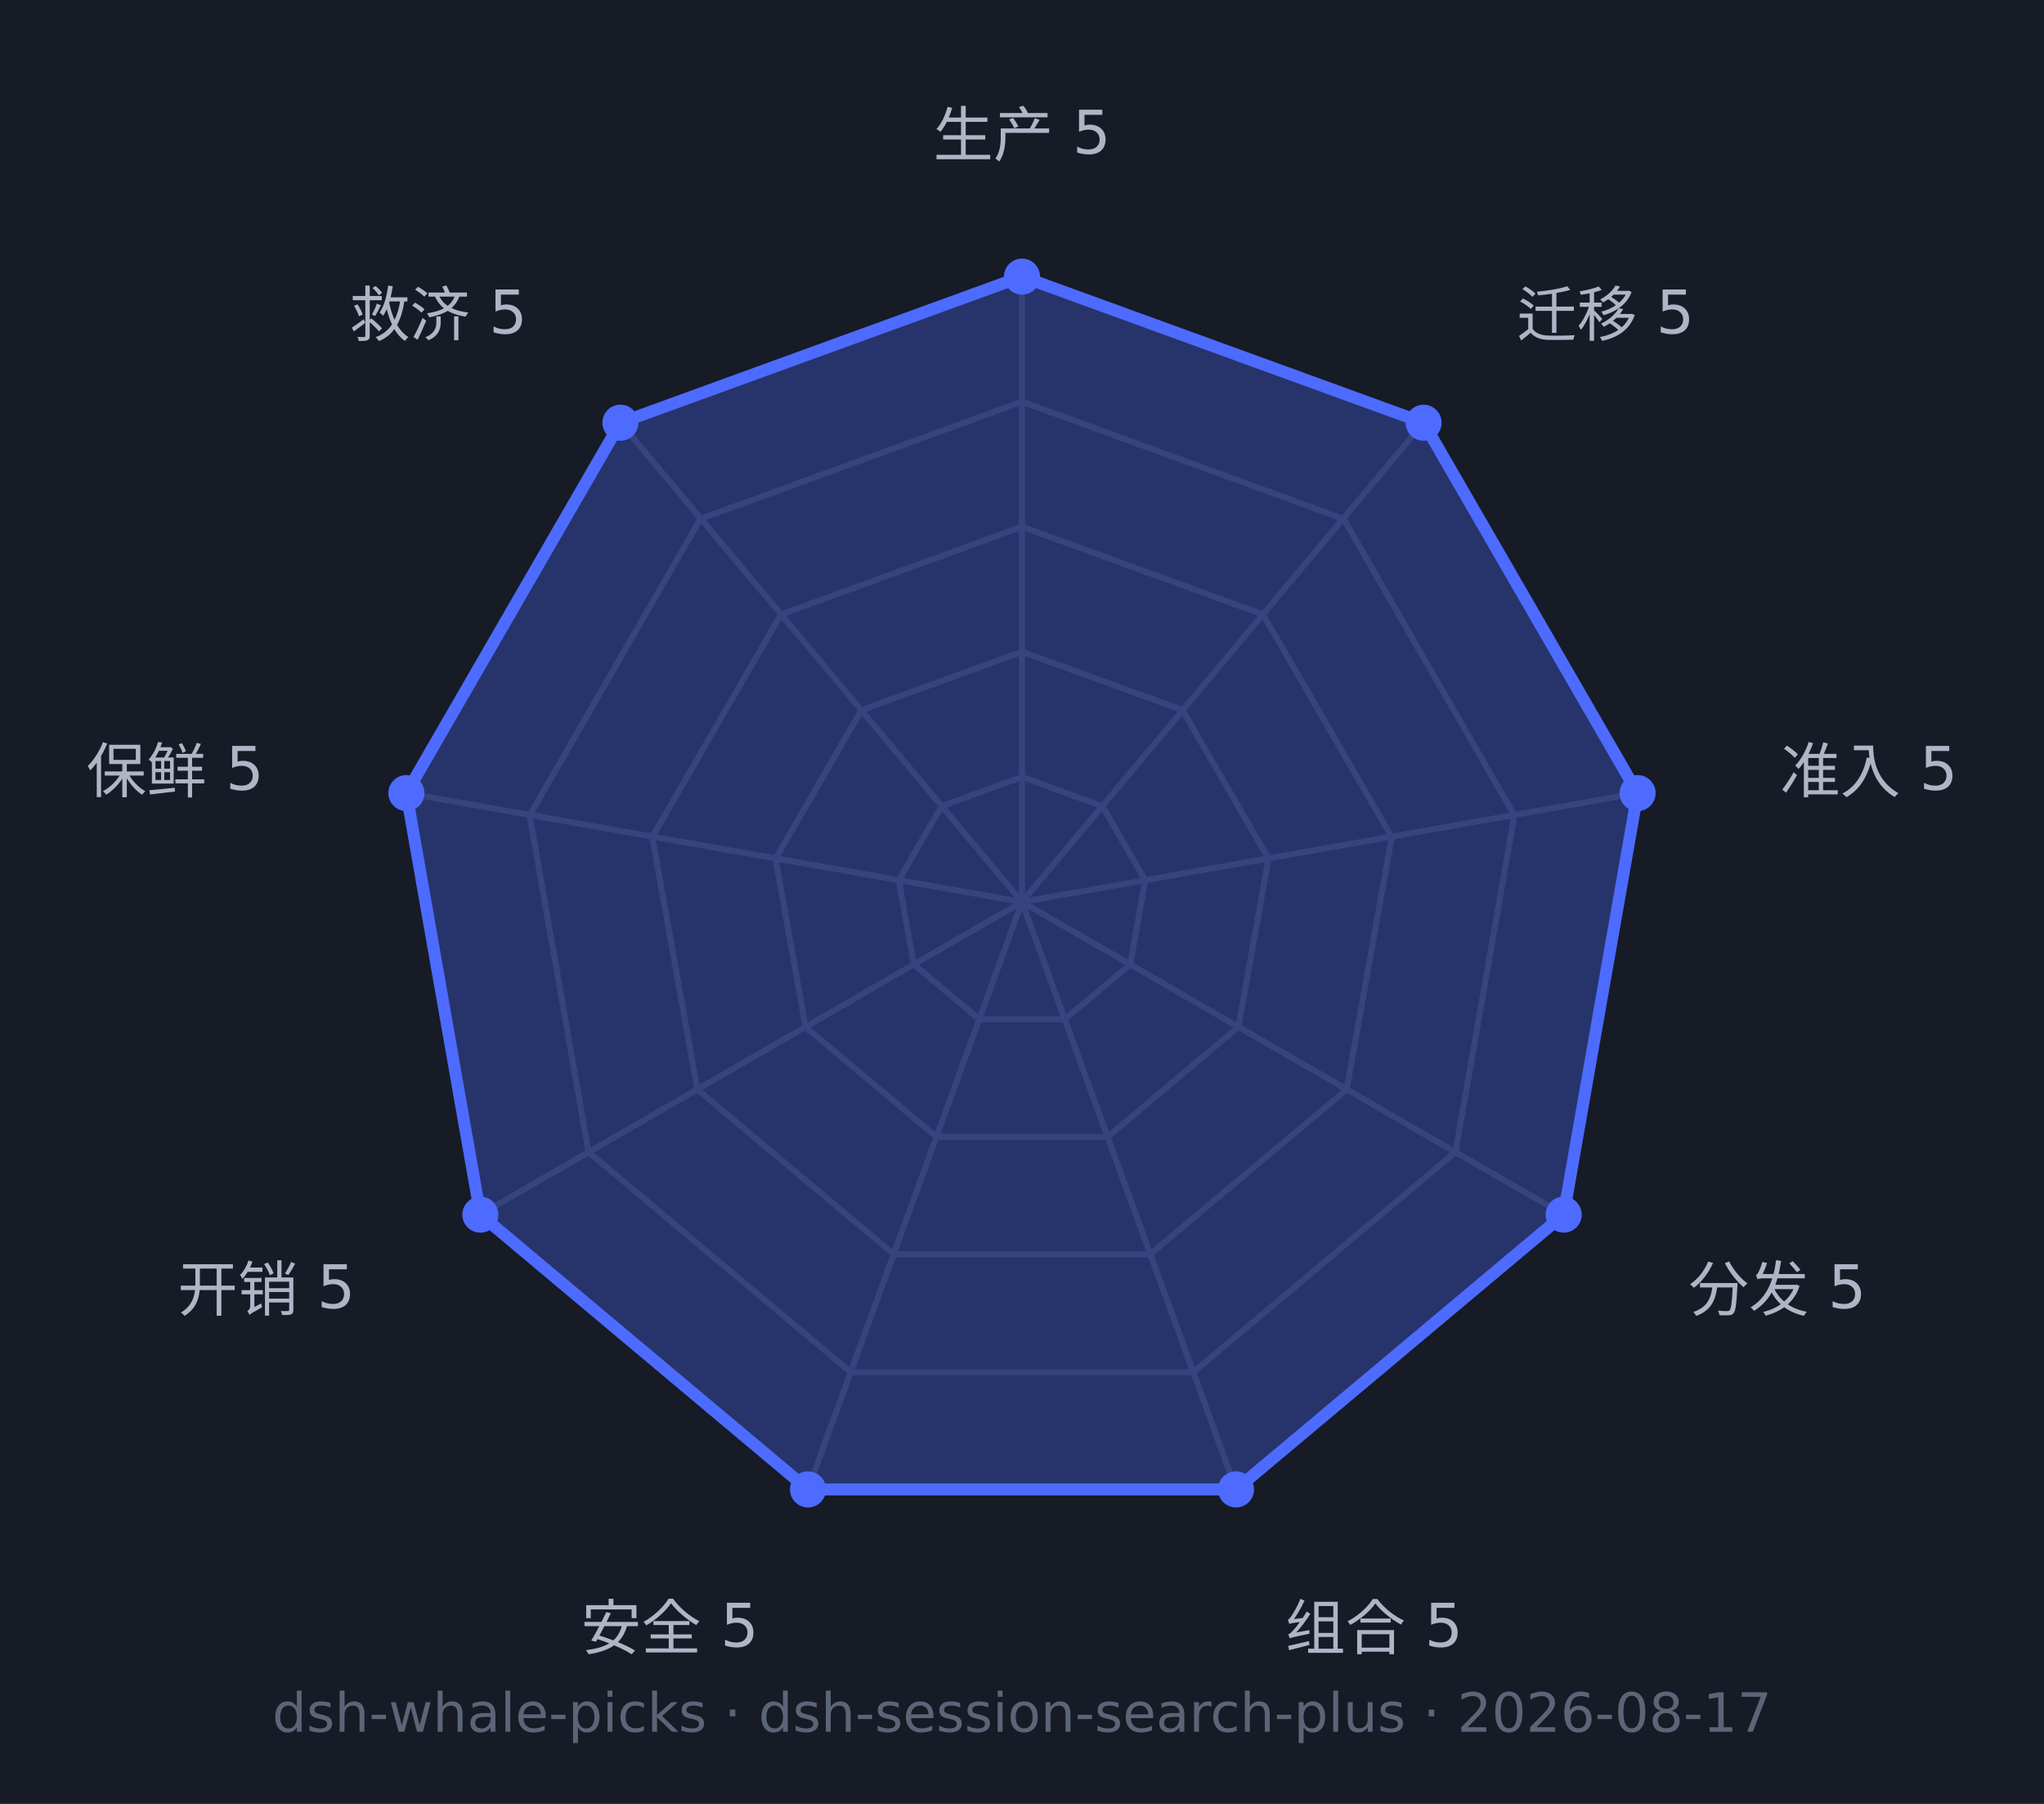
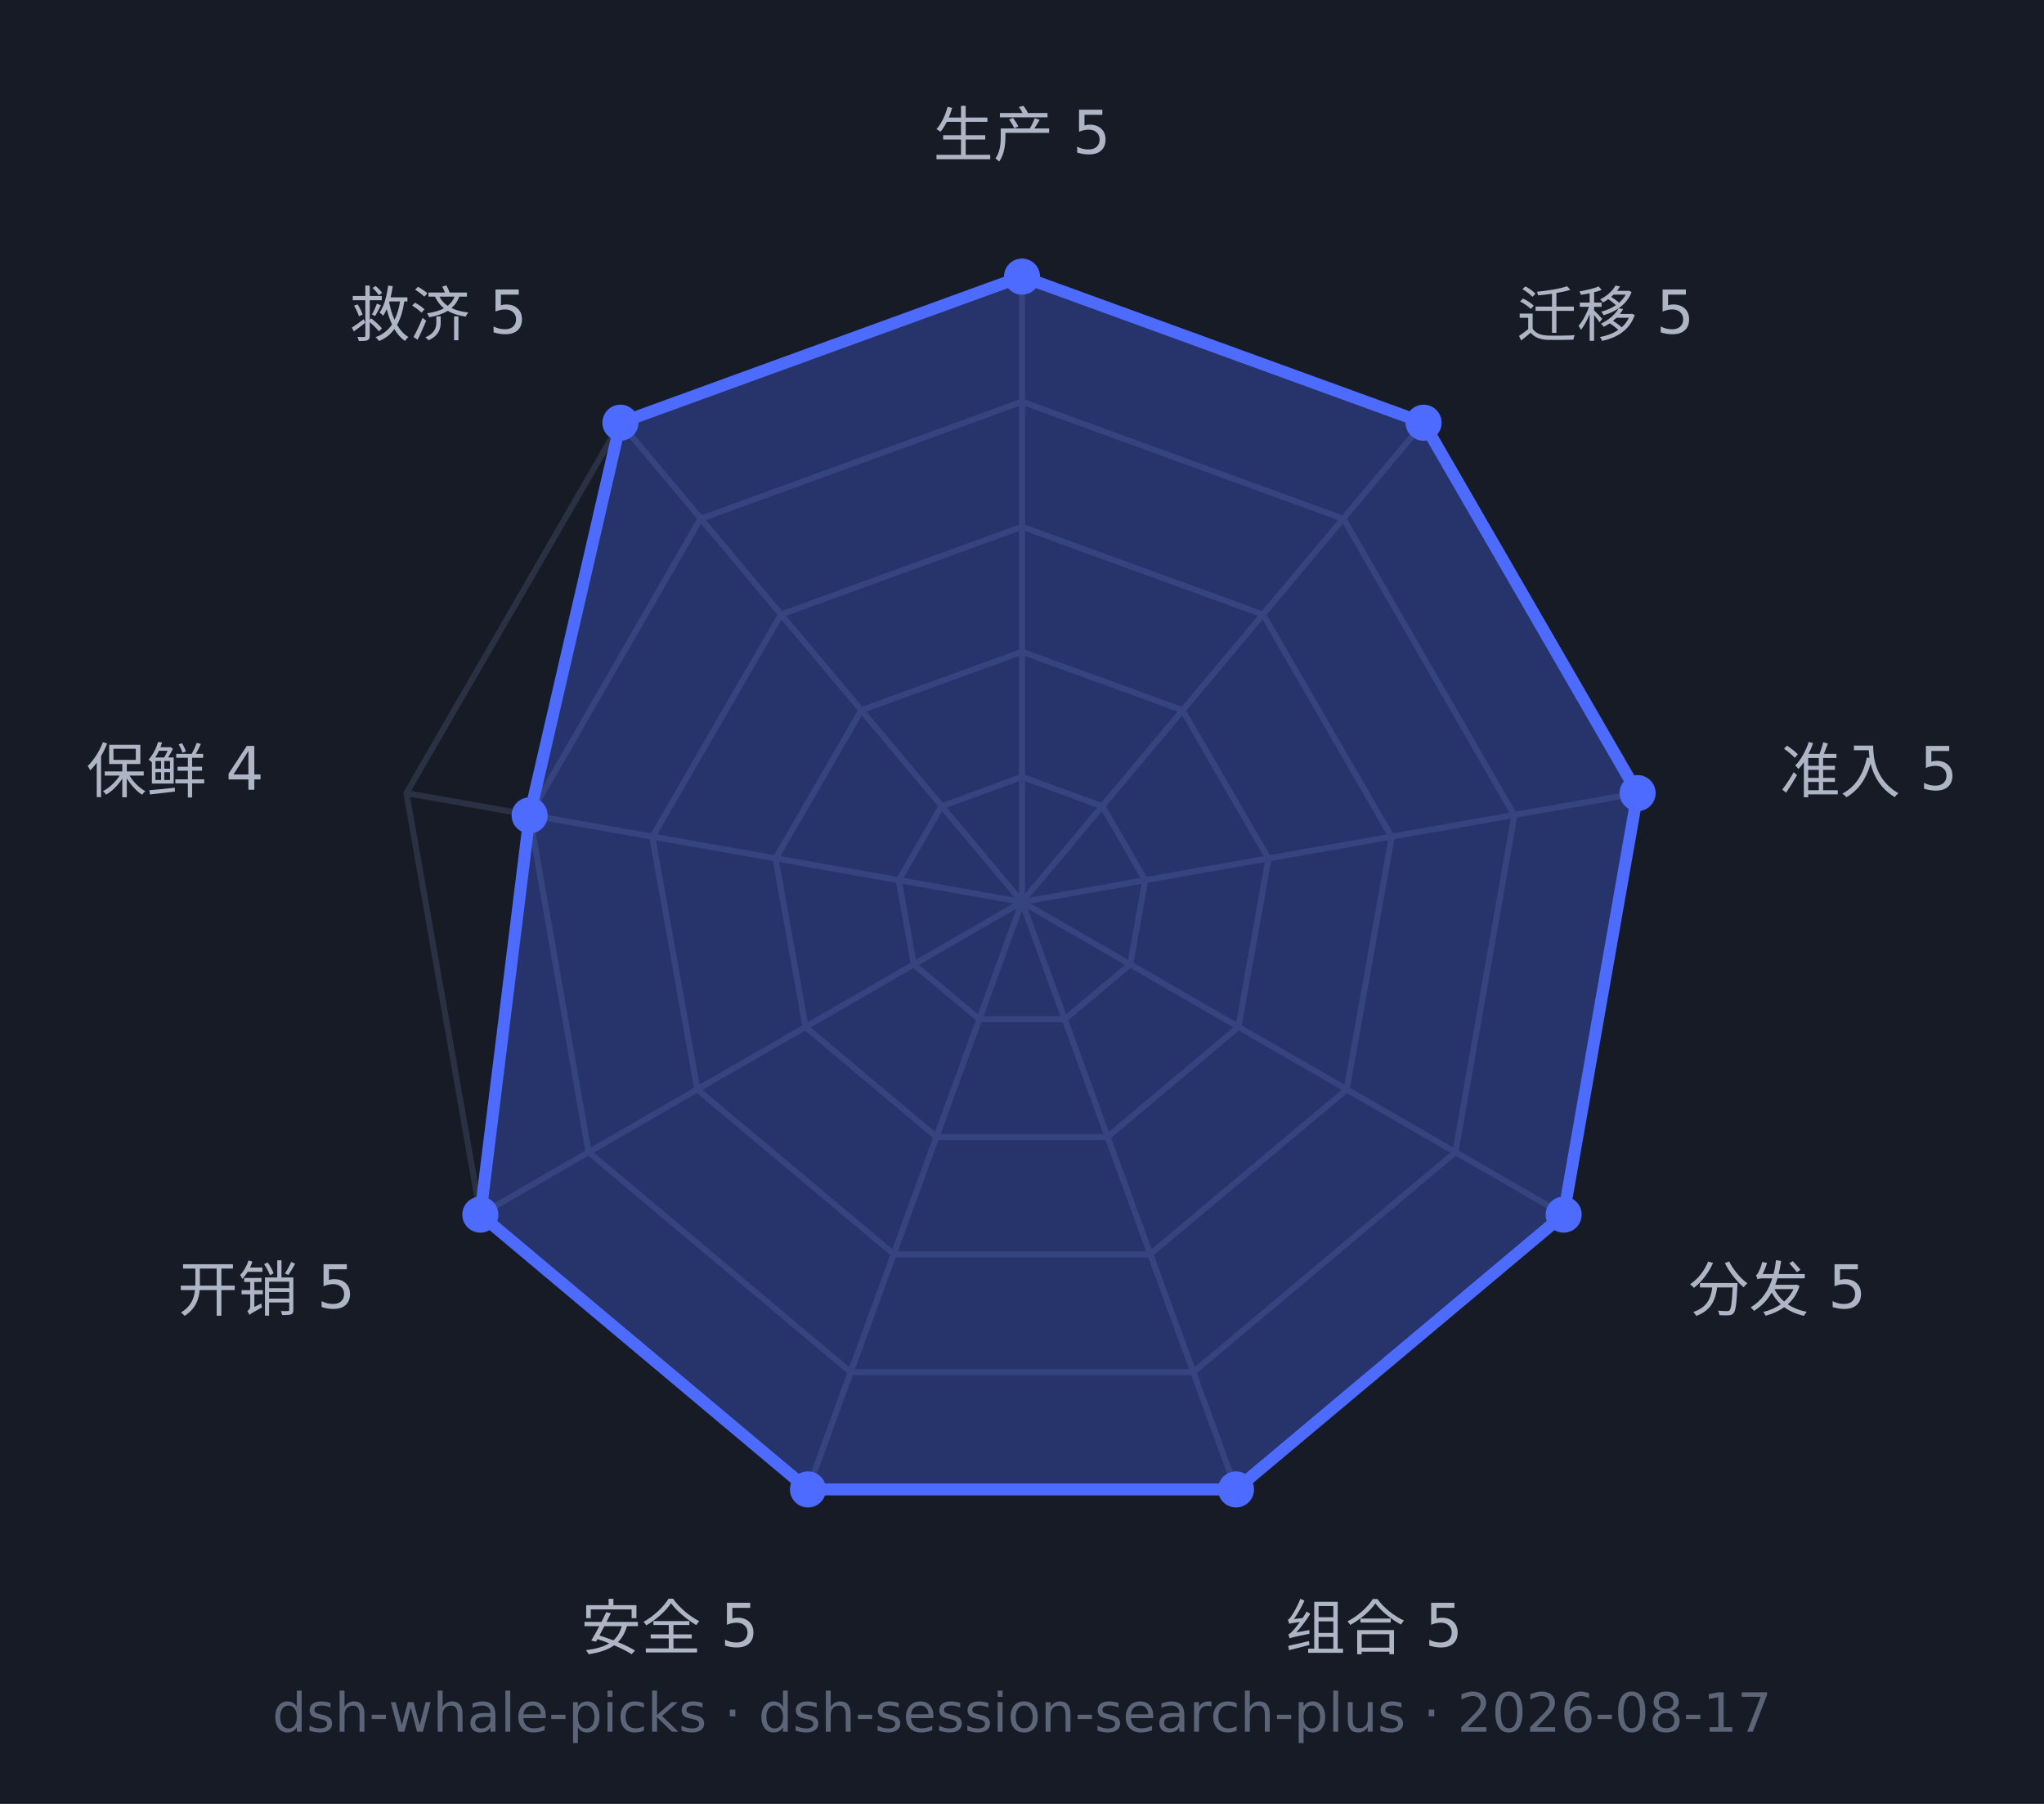
<svg xmlns="http://www.w3.org/2000/svg" width="340" height="300" viewBox="0 0 340 300" role="img" aria-label="dsh-session-search-plus nine-goal radar">
  <rect width="340" height="300" fill="#161b26" />
  <polygon points="170.0,129.2 183.4,134.1 190.5,146.4 188.0,160.4 177.1,169.5 162.9,169.5 152.0,160.4 149.5,146.4 156.6,134.1" fill="none" stroke="#2a3142" stroke-width="1" />
  <polygon points="170.0,108.4 196.7,118.1 211.0,142.8 206.0,170.8 184.2,189.1 155.8,189.1 134.0,170.8 129.0,142.8 143.3,118.1" fill="none" stroke="#2a3142" stroke-width="1" />
  <polygon points="170.0,87.6 210.1,102.2 231.5,139.2 224.0,181.2 191.3,208.6 148.7,208.6 116.0,181.2 108.5,139.2 129.9,102.2" fill="none" stroke="#2a3142" stroke-width="1" />
  <polygon points="170.0,66.8 223.5,86.3 251.9,135.6 242.1,191.6 198.5,228.2 141.5,228.2 97.9,191.6 88.1,135.6 116.5,86.3" fill="none" stroke="#2a3142" stroke-width="1" />
  <polygon points="170.0,46.0 236.8,70.3 272.4,131.9 260.1,202.0 205.6,247.7 134.4,247.7 79.9,202.0 67.6,131.9 103.2,70.3" fill="none" stroke="#2a3142" stroke-width="1" />
  <line x1="170" y1="150" x2="170.0" y2="46.0" stroke="#2a3142" stroke-width="1" />
  <line x1="170" y1="150" x2="236.8" y2="70.3" stroke="#2a3142" stroke-width="1" />
  <line x1="170" y1="150" x2="272.4" y2="131.9" stroke="#2a3142" stroke-width="1" />
  <line x1="170" y1="150" x2="260.1" y2="202.0" stroke="#2a3142" stroke-width="1" />
  <line x1="170" y1="150" x2="205.6" y2="247.7" stroke="#2a3142" stroke-width="1" />
  <line x1="170" y1="150" x2="134.4" y2="247.7" stroke="#2a3142" stroke-width="1" />
  <line x1="170" y1="150" x2="79.9" y2="202.0" stroke="#2a3142" stroke-width="1" />
  <line x1="170" y1="150" x2="67.6" y2="131.9" stroke="#2a3142" stroke-width="1" />
  <line x1="170" y1="150" x2="103.2" y2="70.3" stroke="#2a3142" stroke-width="1" />
-   <polygon points="170.0,46.0 236.8,70.3 272.4,131.9 260.1,202.0 205.6,247.7 134.4,247.7 79.9,202.0 67.6,131.9 103.2,70.3" fill="rgba(77,107,254,0.32)" stroke="#4D6BFE" stroke-width="2" />
+   <polygon points="170.0,46.0 236.8,70.3 272.4,131.9 260.1,202.0 205.6,247.7 134.4,247.7 79.9,202.0 88.1,135.6 103.2,70.3" fill="rgba(77,107,254,0.32)" stroke="#4D6BFE" stroke-width="2" />
  <circle cx="170.0" cy="46.0" r="3" fill="#4D6BFE" />
  <circle cx="236.8" cy="70.3" r="3" fill="#4D6BFE" />
  <circle cx="272.4" cy="131.9" r="3" fill="#4D6BFE" />
  <circle cx="260.1" cy="202.0" r="3" fill="#4D6BFE" />
  <circle cx="205.6" cy="247.7" r="3" fill="#4D6BFE" />
  <circle cx="134.4" cy="247.7" r="3" fill="#4D6BFE" />
  <circle cx="79.9" cy="202.0" r="3" fill="#4D6BFE" />
-   <circle cx="67.6" cy="131.9" r="3" fill="#4D6BFE" />
+   <circle cx="88.1" cy="135.6" r="3" fill="#4D6BFE" />
  <circle cx="103.2" cy="70.3" r="3" fill="#4D6BFE" />
  <text x="170.0" y="26.0" fill="#aeb6c6" font-family="Verdana,DejaVu Sans,sans-serif" font-size="10" text-anchor="middle">生产 5</text>
  <text x="252.3" y="55.9" fill="#aeb6c6" font-family="Verdana,DejaVu Sans,sans-serif" font-size="10" text-anchor="start">迁移 5</text>
  <text x="296.1" y="131.8" fill="#aeb6c6" font-family="Verdana,DejaVu Sans,sans-serif" font-size="10" text-anchor="start">准入 5</text>
  <text x="280.9" y="218.0" fill="#aeb6c6" font-family="Verdana,DejaVu Sans,sans-serif" font-size="10" text-anchor="start">分发 5</text>
  <text x="213.8" y="274.3" fill="#aeb6c6" font-family="Verdana,DejaVu Sans,sans-serif" font-size="10" text-anchor="start">组合 5</text>
  <text x="126.2" y="274.3" fill="#aeb6c6" font-family="Verdana,DejaVu Sans,sans-serif" font-size="10" text-anchor="end">安全 5</text>
  <text x="59.1" y="218.0" fill="#aeb6c6" font-family="Verdana,DejaVu Sans,sans-serif" font-size="10" text-anchor="end">开销 5</text>
-   <text x="43.9" y="131.8" fill="#aeb6c6" font-family="Verdana,DejaVu Sans,sans-serif" font-size="10" text-anchor="end">保鲜 5</text>
+   <text x="43.9" y="131.8" fill="#aeb6c6" font-family="Verdana,DejaVu Sans,sans-serif" font-size="10" text-anchor="end">保鲜 4</text>
  <text x="87.7" y="55.9" fill="#aeb6c6" font-family="Verdana,DejaVu Sans,sans-serif" font-size="10" text-anchor="end">救济 5</text>
  <text x="170" y="288" fill="#5c6577" font-family="Verdana,DejaVu Sans,sans-serif" font-size="9" text-anchor="middle">dsh-whale-picks · dsh-session-search-plus · 2026-08-17</text>
</svg>
